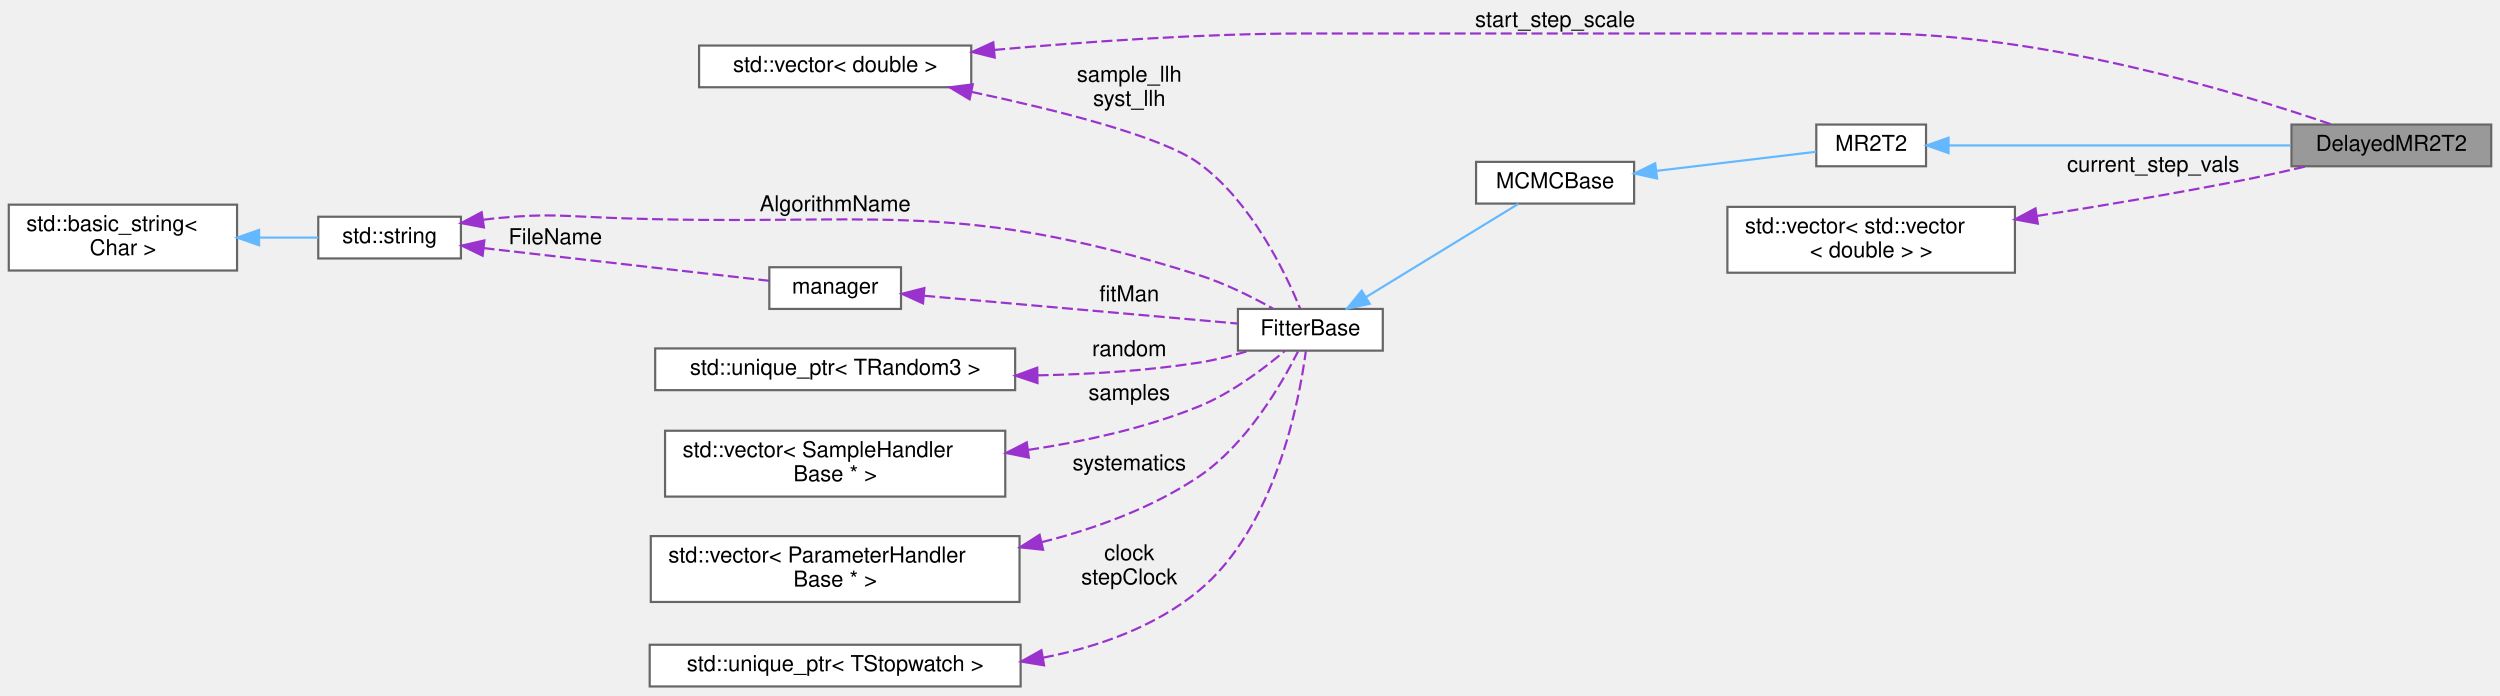
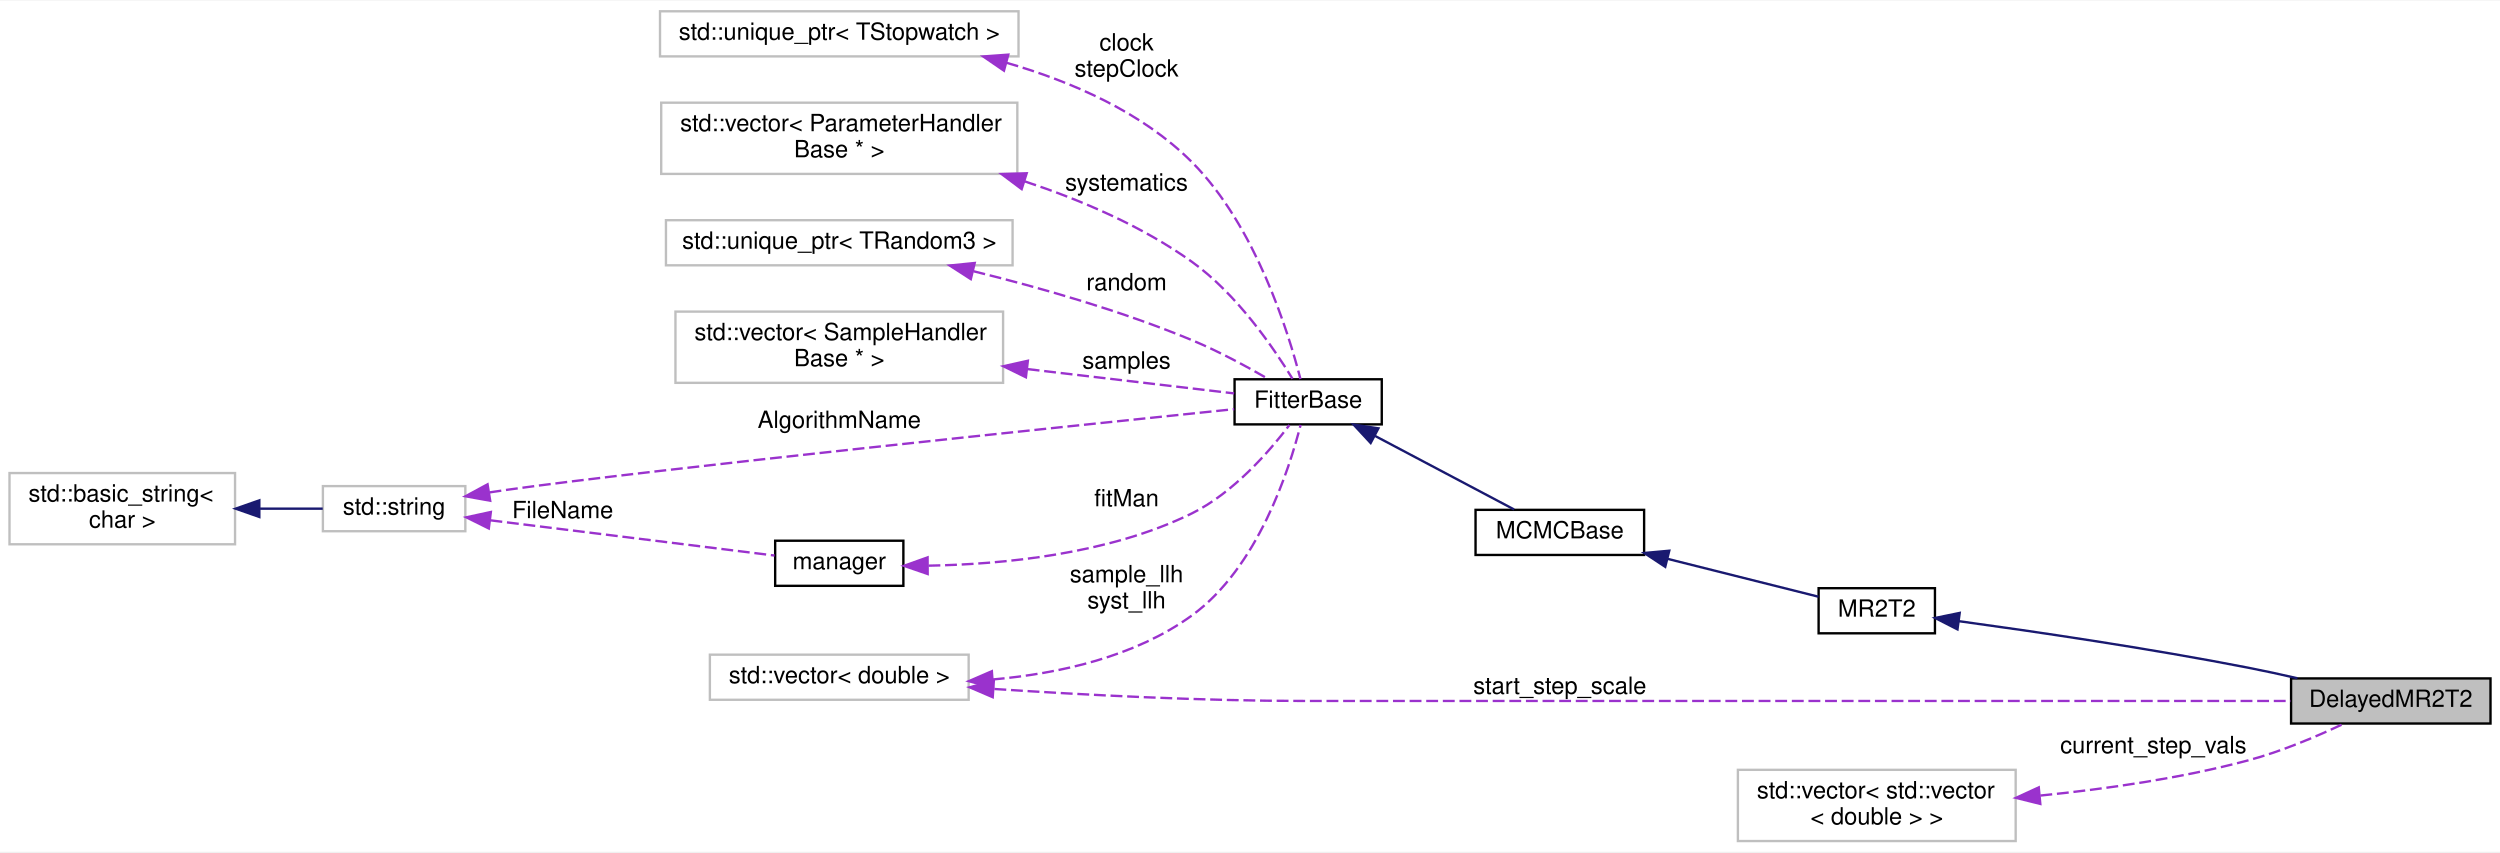
- <svg xmlns="http://www.w3.org/2000/svg" xmlns:xlink="http://www.w3.org/1999/xlink" width="1139pt" height="317pt" viewBox="0.00 0.00 1139.00 316.50">
-   <g id="graph0" class="graph" transform="scale(1 1) rotate(0) translate(4 312.5)">
+ <svg xmlns="http://www.w3.org/2000/svg" xmlns:xlink="http://www.w3.org/1999/xlink" width="1053pt" height="359pt" viewBox="0.00 0.00 1053.00 358.50">
+   <g id="graph0" class="graph" transform="scale(1 1) rotate(0) translate(4 354.5)">
+     <polygon fill="white" stroke="transparent" points="-4,4 -4,-354.5 1049,-354.5 1049,4 -4,4" />
    <g id="node1" class="node">
      <g id="a_node1">
        <a xlink:title="Implementation of delayed rejection for MR2T2.">
-           <polygon fill="#999999" stroke="#666666" points="1131,-256 1040,-256 1040,-237 1131,-237 1131,-256" />
-           <text text-anchor="middle" x="1085.5" y="-244" font-family="Helvetica,sans-Serif" font-size="10.00">DelayedMR2T2</text>
+           <polygon fill="#bfbfbf" stroke="black" points="961,-50 961,-69 1045,-69 1045,-50 961,-50" />
+           <text text-anchor="middle" x="1003" y="-57" font-family="Helvetica" font-size="10.00">DelayedMR2T2</text>
        </a>
      </g>
    </g>
    <g id="node2" class="node">
      <g id="a_node2">
        <a xlink:href="classMR2T2.html" target="_top" xlink:title="MCMC algorithm implementing the Metropolis–Rosenbluth–Rosenbluth–Teller–Teller (MR T ) method.">
-           <polygon fill="white" stroke="#666666" points="873.5,-256 823.5,-256 823.5,-237 873.5,-237 873.5,-256" />
-           <text text-anchor="middle" x="848.5" y="-244" font-family="Helvetica,sans-Serif" font-size="10.00">MR2T2</text>
+           <polygon fill="white" stroke="black" points="762,-88 762,-107 811,-107 811,-88 762,-88" />
+           <text text-anchor="middle" x="786.5" y="-95" font-family="Helvetica" font-size="10.00">MR2T2</text>
        </a>
      </g>
    </g>
    <g id="edge1" class="edge">
-       <path fill="none" stroke="#63b8ff" d="M883.85,-246.5C925.03,-246.5 994.16,-246.5 1039.56,-246.5" />
-       <polygon fill="#63b8ff" stroke="#63b8ff" points="883.76,-243 873.76,-246.5 883.76,-250 883.76,-243" />
+       <path fill="none" stroke="midnightblue" d="M821.07,-93.11C852.66,-88.79 901.21,-81.67 943,-73.5 949.72,-72.19 956.82,-70.64 963.69,-69.06" />
+       <polygon fill="midnightblue" stroke="midnightblue" points="820.49,-89.65 811.05,-94.46 821.43,-96.59 820.49,-89.65" />
    </g>
    <g id="node3" class="node">
      <g id="a_node3">
        <a xlink:href="classMCMCBase.html" target="_top" xlink:title="Base class for MCMC fitting algorithms.">
-           <polygon fill="white" stroke="#666666" points="740.5,-239 668.5,-239 668.5,-220 740.5,-220 740.5,-239" />
-           <text text-anchor="middle" x="704.5" y="-227" font-family="Helvetica,sans-Serif" font-size="10.00">MCMCBase</text>
+           <polygon fill="white" stroke="black" points="617.5,-121 617.5,-140 688.5,-140 688.5,-121 617.5,-121" />
+           <text text-anchor="middle" x="653" y="-128" font-family="Helvetica" font-size="10.00">MCMCBase</text>
        </a>
      </g>
    </g>
    <g id="edge2" class="edge">
-       <path fill="none" stroke="#63b8ff" d="M750.63,-234.9C774.8,-237.8 803.59,-241.24 823.47,-243.62" />
-       <polygon fill="#63b8ff" stroke="#63b8ff" points="750.95,-231.42 740.6,-233.7 750.11,-238.37 750.95,-231.42" />
+       <path fill="none" stroke="midnightblue" d="M698.37,-119.36C719.67,-114.02 744.32,-107.83 761.95,-103.41" />
+       <polygon fill="midnightblue" stroke="midnightblue" points="697.4,-116 688.55,-121.83 699.1,-122.79 697.4,-116" />
    </g>
    <g id="node4" class="node">
      <g id="a_node4">
        <a xlink:href="classFitterBase.html" target="_top" xlink:title="Base class for implementing fitting algorithms.">
-           <polygon fill="white" stroke="#666666" points="626,-172 560,-172 560,-153 626,-153 626,-172" />
-           <text text-anchor="middle" x="593" y="-160" font-family="Helvetica,sans-Serif" font-size="10.00">FitterBase</text>
+           <polygon fill="white" stroke="black" points="516,-176 516,-195 578,-195 578,-176 516,-176" />
+           <text text-anchor="middle" x="547" y="-183" font-family="Helvetica" font-size="10.00">FitterBase</text>
        </a>
      </g>
    </g>
    <g id="edge3" class="edge">
-       <path fill="none" stroke="#63b8ff" d="M618.45,-177.46C639.66,-190.44 669.72,-208.83 687.84,-219.92" />
-       <polygon fill="#63b8ff" stroke="#63b8ff" points="620.05,-174.33 609.69,-172.1 616.39,-180.3 620.05,-174.33" />
+       <path fill="none" stroke="midnightblue" d="M575.2,-171.12C593.65,-161.36 617.54,-148.72 633.74,-140.16" />
+       <polygon fill="midnightblue" stroke="midnightblue" points="573.32,-168.15 566.12,-175.92 576.59,-174.34 573.32,-168.15" />
    </g>
    <g id="node5" class="node">
      <g id="a_node5">
-         <a xlink:href="classmanager.html" target="_top" xlink:title="The manager class is responsible for managing configurations and settings.">
-           <polygon fill="white" stroke="#666666" points="406.5,-191 346.5,-191 346.5,-172 406.5,-172 406.5,-191" />
-           <text text-anchor="middle" x="376.5" y="-179" font-family="Helvetica,sans-Serif" font-size="10.00">manager</text>
+         <a xlink:title=" ">
+           <polygon fill="white" stroke="#bfbfbf" points="274,-331 274,-350 425,-350 425,-331 274,-331" />
+           <text text-anchor="middle" x="349.5" y="-338" font-family="Helvetica" font-size="10.00">std::unique_ptr&lt; TStopwatch &gt;</text>
        </a>
      </g>
    </g>
    <g id="edge4" class="edge">
-       <path fill="none" stroke="#9a32cd" stroke-dasharray="5,2" d="M417.07,-178C458.17,-174.35 521.71,-168.73 559.83,-165.35" />
-       <polygon fill="#9a32cd" stroke="#9a32cd" points="416.53,-174.53 406.88,-178.9 417.15,-181.5 416.53,-174.53" />
-       <text text-anchor="middle" x="510.5" y="-175.5" font-family="Helvetica,sans-Serif" font-size="10.00"> fitMan</text>
+       <path fill="none" stroke="#9a32cd" stroke-dasharray="5,2" d="M420.05,-328.28C447.35,-320.39 477.08,-307.49 498,-286.5 524.86,-259.55 538.73,-214.66 543.75,-195.1" />
+       <polygon fill="#9a32cd" stroke="#9a32cd" points="418.87,-324.98 410.13,-330.97 420.7,-331.74 418.87,-324.98" />
+       <text text-anchor="middle" x="470.5" y="-333.5" font-family="Helvetica" font-size="10.00"> clock</text>
+       <text text-anchor="middle" x="470.5" y="-322.5" font-family="Helvetica" font-size="10.00">stepClock</text>
    </g>
    <g id="node6" class="node">
      <g id="a_node6">
        <a xlink:title=" ">
-           <polygon fill="white" stroke="#666666" points="206,-214 141,-214 141,-195 206,-195 206,-214" />
-           <text text-anchor="middle" x="173.5" y="-202" font-family="Helvetica,sans-Serif" font-size="10.00">std::string</text>
+           <polygon fill="white" stroke="#bfbfbf" points="274.5,-281.5 274.5,-311.5 424.5,-311.5 424.5,-281.5 274.5,-281.5" />
+           <text text-anchor="start" x="282.5" y="-299.5" font-family="Helvetica" font-size="10.00">std::vector&lt; ParameterHandler</text>
+           <text text-anchor="middle" x="349.5" y="-288.5" font-family="Helvetica" font-size="10.00">Base * &gt;</text>
        </a>
      </g>
    </g>
-     <g id="edge12" class="edge">
-       <path fill="none" stroke="#9a32cd" stroke-dasharray="5,2" d="M216.2,-212.63C218.83,-212.97 221.45,-213.27 224,-213.5 246.13,-215.5 251.79,-214.33 274,-213.5 393.59,-209.03 427.87,-223.48 542,-187.5 553.85,-183.77 566.35,-177.52 575.89,-172.2" />
-       <polygon fill="#9a32cd" stroke="#9a32cd" points="216.48,-209.13 206.07,-211.11 215.44,-216.06 216.48,-209.13" />
-       <text text-anchor="middle" x="376.5" y="-216.5" font-family="Helvetica,sans-Serif" font-size="10.00"> AlgorithmName</text>
-     </g>
    <g id="edge5" class="edge">
-       <path fill="none" stroke="#9a32cd" stroke-dasharray="5,2" d="M216.32,-199.71C255.24,-195.26 312.23,-188.74 346.41,-184.83" />
-       <polygon fill="#9a32cd" stroke="#9a32cd" points="215.89,-196.24 206.35,-200.86 216.68,-203.2 215.89,-196.24" />
-       <text text-anchor="middle" x="249" y="-201.5" font-family="Helvetica,sans-Serif" font-size="10.00"> FileName</text>
+       <path fill="none" stroke="#9a32cd" stroke-dasharray="5,2" d="M427.64,-278.35C451.58,-270.42 477.14,-259.43 498,-244.5 516.9,-230.98 532.5,-208.16 540.4,-195.22" />
+       <polygon fill="#9a32cd" stroke="#9a32cd" points="426.33,-275.09 417.85,-281.45 428.44,-281.77 426.33,-275.09" />
+       <text text-anchor="middle" x="470.5" y="-274.5" font-family="Helvetica" font-size="10.00"> systematics</text>
    </g>
    <g id="node7" class="node">
      <g id="a_node7">
        <a xlink:title=" ">
-           <polygon fill="white" stroke="#666666" points="104,-219.5 0,-219.5 0,-189.5 104,-189.5 104,-219.5" />
-           <text text-anchor="start" x="8" y="-207.5" font-family="Helvetica,sans-Serif" font-size="10.00">std::basic_string&lt;</text>
-           <text text-anchor="middle" x="52" y="-196.5" font-family="Helvetica,sans-Serif" font-size="10.00"> Char &gt;</text>
+           <polygon fill="white" stroke="#bfbfbf" points="276.5,-243 276.5,-262 422.5,-262 422.5,-243 276.5,-243" />
+           <text text-anchor="middle" x="349.5" y="-250" font-family="Helvetica" font-size="10.00">std::unique_ptr&lt; TRandom3 &gt;</text>
        </a>
      </g>
    </g>
    <g id="edge6" class="edge">
-       <path fill="none" stroke="#63b8ff" d="M114.1,-204.5C123.41,-204.5 132.68,-204.5 141,-204.5" />
-       <polygon fill="#63b8ff" stroke="#63b8ff" points="114.03,-201 104.03,-204.5 114.03,-208 114.03,-201" />
+       <path fill="none" stroke="#9a32cd" stroke-dasharray="5,2" d="M406.06,-240.5C434.17,-233.57 468.5,-223.78 498,-211.5 509.2,-206.84 521.2,-200.34 530.4,-195" />
+       <polygon fill="#9a32cd" stroke="#9a32cd" points="404.91,-237.18 396.01,-242.92 406.55,-243.98 404.91,-237.18" />
+       <text text-anchor="middle" x="470.5" y="-232.5" font-family="Helvetica" font-size="10.00"> random</text>
    </g>
    <g id="node8" class="node">
      <g id="a_node8">
        <a xlink:title=" ">
-           <polygon fill="white" stroke="#666666" points="438.5,-292 314.5,-292 314.5,-273 438.5,-273 438.5,-292" />
-           <text text-anchor="middle" x="376.5" y="-280" font-family="Helvetica,sans-Serif" font-size="10.00">std::vector&lt; double &gt;</text>
+           <polygon fill="white" stroke="#bfbfbf" points="280.5,-193.5 280.5,-223.5 418.5,-223.5 418.5,-193.5 280.5,-193.5" />
+           <text text-anchor="start" x="288.5" y="-211.5" font-family="Helvetica" font-size="10.00">std::vector&lt; SampleHandler</text>
+           <text text-anchor="middle" x="349.5" y="-200.5" font-family="Helvetica" font-size="10.00">Base * &gt;</text>
+         </a>
+       </g>
+     </g>
+     <g id="edge7" class="edge">
+       <path fill="none" stroke="#9a32cd" stroke-dasharray="5,2" d="M428.85,-199.28C459.4,-195.69 492.6,-191.78 515.82,-189.05" />
+       <polygon fill="#9a32cd" stroke="#9a32cd" points="428.12,-195.84 418.6,-200.49 428.94,-202.8 428.12,-195.84" />
+       <text text-anchor="middle" x="470.5" y="-199.5" font-family="Helvetica" font-size="10.00"> samples</text>
+     </g>
+     <g id="node9" class="node">
+       <g id="a_node9">
+         <a xlink:title=" ">
+           <polygon fill="white" stroke="#bfbfbf" points="132,-131 132,-150 192,-150 192,-131 132,-131" />
+           <text text-anchor="middle" x="162" y="-138" font-family="Helvetica" font-size="10.00">std::string</text>
+         </a>
+       </g>
+     </g>
+     <g id="edge8" class="edge">
+       <path fill="none" stroke="#9a32cd" stroke-dasharray="5,2" d="M202.19,-147.35C204.83,-147.76 207.45,-148.14 210,-148.5 268.85,-156.74 444.83,-175.1 515.82,-182.41" />
+       <polygon fill="#9a32cd" stroke="#9a32cd" points="202.47,-143.85 192.04,-145.72 201.36,-150.76 202.47,-143.85" />
+       <text text-anchor="middle" x="349.5" y="-174.5" font-family="Helvetica" font-size="10.00"> AlgorithmName</text>
+     </g>
+     <g id="node11" class="node">
+       <g id="a_node11">
+         <a xlink:href="classmanager.html" target="_top" xlink:title="The manager class is responsible for managing configurations and settings.">
+           <polygon fill="white" stroke="black" points="322.5,-108 322.5,-127 376.5,-127 376.5,-108 322.5,-108" />
+           <text text-anchor="middle" x="349.5" y="-115" font-family="Helvetica" font-size="10.00">manager</text>
+         </a>
+       </g>
+     </g>
+     <g id="edge11" class="edge">
+       <path fill="none" stroke="#9a32cd" stroke-dasharray="5,2" d="M202.58,-135.59C238.69,-131.12 291.05,-124.62 322.24,-120.76" />
+       <polygon fill="#9a32cd" stroke="#9a32cd" points="201.89,-132.15 192.39,-136.86 202.75,-139.1 201.89,-132.15" />
+       <text text-anchor="middle" x="233" y="-136.5" font-family="Helvetica" font-size="10.00"> FileName</text>
+     </g>
+     <g id="node10" class="node">
+       <g id="a_node10">
+         <a xlink:title=" ">
+           <polygon fill="white" stroke="#bfbfbf" points="0,-125.5 0,-155.5 95,-155.5 95,-125.5 0,-125.5" />
+           <text text-anchor="start" x="8" y="-143.5" font-family="Helvetica" font-size="10.00">std::basic_string&lt;</text>
+           <text text-anchor="middle" x="47.5" y="-132.5" font-family="Helvetica" font-size="10.00"> char &gt;</text>
+         </a>
+       </g>
+     </g>
+     <g id="edge9" class="edge">
+       <path fill="none" stroke="midnightblue" d="M105.53,-140.5C114.68,-140.5 123.8,-140.5 131.93,-140.5" />
+       <polygon fill="midnightblue" stroke="midnightblue" points="105.23,-137 95.23,-140.5 105.23,-144 105.23,-137" />
+     </g>
+     <g id="edge10" class="edge">
+       <path fill="none" stroke="#9a32cd" stroke-dasharray="5,2" d="M387.07,-116.49C418.11,-117.04 463.03,-121.26 498,-138.5 515.57,-147.17 530.75,-164.7 539.11,-175.73" />
+       <polygon fill="#9a32cd" stroke="#9a32cd" points="386.74,-112.98 376.72,-116.43 386.7,-119.98 386.74,-112.98" />
+       <text text-anchor="middle" x="470.5" y="-141.5" font-family="Helvetica" font-size="10.00"> fitMan</text>
+     </g>
+     <g id="node12" class="node">
+       <g id="a_node12">
+         <a xlink:title=" ">
+           <polygon fill="white" stroke="#bfbfbf" points="295,-60 295,-79 404,-79 404,-60 295,-60" />
+           <text text-anchor="middle" x="349.5" y="-67" font-family="Helvetica" font-size="10.00">std::vector&lt; double &gt;</text>
        </a>
      </g>
    </g>
    <g id="edge14" class="edge">
-       <path fill="none" stroke="#9a32cd" stroke-dasharray="5,2" d="M448.96,-290C490.63,-293.75 544.24,-297.5 592,-297.5 592,-297.5 592,-297.5 849.5,-297.5 926.73,-297.5 1015.07,-270.87 1058.12,-256.09" />
-       <polygon fill="#9a32cd" stroke="#9a32cd" points="449.19,-286.51 438.91,-289.08 448.54,-293.48 449.19,-286.51" />
-       <text text-anchor="middle" x="704.5" y="-300.5" font-family="Helvetica,sans-Serif" font-size="10.00"> start_step_scale</text>
+       <path fill="none" stroke="#9a32cd" stroke-dasharray="5,2" d="M414.84,-64.55C452.95,-62.03 502.2,-59.5 546,-59.5 546,-59.5 546,-59.5 787.5,-59.5 847.83,-59.5 917.7,-59.5 960.88,-59.5" />
+       <polygon fill="#9a32cd" stroke="#9a32cd" points="414.14,-61.09 404.4,-65.26 414.61,-68.07 414.14,-61.09" />
+       <text text-anchor="middle" x="653" y="-62.5" font-family="Helvetica" font-size="10.00"> start_step_scale</text>
    </g>
-     <g id="edge7" class="edge">
-       <path fill="none" stroke="#9a32cd" stroke-dasharray="5,2" d="M438.56,-270.9C478.14,-262.5 525.31,-250.54 542,-238.5 566.08,-221.12 581.76,-188.28 588.39,-172.06" />
-       <polygon fill="#9a32cd" stroke="#9a32cd" points="437.76,-267.49 428.69,-272.96 439.19,-274.34 437.76,-267.49" />
-       <text text-anchor="middle" x="510.5" y="-275.5" font-family="Helvetica,sans-Serif" font-size="10.00"> sample_llh</text>
-       <text text-anchor="middle" x="510.5" y="-264.5" font-family="Helvetica,sans-Serif" font-size="10.00">syst_llh</text>
-     </g>
-     <g id="node9" class="node">
-       <g id="a_node9">
-         <a xlink:title=" ">
-           <polygon fill="white" stroke="#666666" points="454,-116.5 299,-116.5 299,-86.5 454,-86.5 454,-116.5" />
-           <text text-anchor="start" x="307" y="-104.5" font-family="Helvetica,sans-Serif" font-size="10.00">std::vector&lt; SampleHandler</text>
-           <text text-anchor="middle" x="376.5" y="-93.5" font-family="Helvetica,sans-Serif" font-size="10.00">Base * &gt;</text>
-         </a>
-       </g>
-     </g>
-     <g id="edge8" class="edge">
-       <path fill="none" stroke="#9a32cd" stroke-dasharray="5,2" d="M464.45,-107.77C490.08,-111.59 517.74,-117.7 542,-127.5 556.93,-133.53 571.76,-144.74 581.34,-152.85" />
-       <polygon fill="#9a32cd" stroke="#9a32cd" points="464.75,-104.28 454.36,-106.37 463.79,-111.21 464.75,-104.28" />
-       <text text-anchor="middle" x="510.5" y="-130.5" font-family="Helvetica,sans-Serif" font-size="10.00"> samples</text>
-     </g>
-     <g id="node10" class="node">
-       <g id="a_node10">
-         <a xlink:title=" ">
-           <polygon fill="white" stroke="#666666" points="460.5,-68.5 292.5,-68.5 292.5,-38.5 460.5,-38.5 460.5,-68.5" />
-           <text text-anchor="start" x="300.5" y="-56.5" font-family="Helvetica,sans-Serif" font-size="10.00">std::vector&lt; ParameterHandler</text>
-           <text text-anchor="middle" x="376.5" y="-45.5" font-family="Helvetica,sans-Serif" font-size="10.00">Base * &gt;</text>
-         </a>
-       </g>
-     </g>
-     <g id="edge9" class="edge">
-       <path fill="none" stroke="#9a32cd" stroke-dasharray="5,2" d="M470.47,-65.7C495.15,-71.92 520.81,-81.32 542,-95.5 563.95,-110.19 579.96,-137.86 587.38,-152.62" />
-       <polygon fill="#9a32cd" stroke="#9a32cd" points="471.24,-62.29 460.7,-63.39 469.63,-69.1 471.24,-62.29" />
-       <text text-anchor="middle" x="510.5" y="-98.5" font-family="Helvetica,sans-Serif" font-size="10.00"> systematics</text>
-     </g>
-     <g id="node11" class="node">
-       <g id="a_node11">
-         <a xlink:title=" ">
-           <polygon fill="white" stroke="#666666" points="461,-19 292,-19 292,0 461,0 461,-19" />
-           <text text-anchor="middle" x="376.5" y="-7" font-family="Helvetica,sans-Serif" font-size="10.00">std::unique_ptr&lt; TStopwatch &gt;</text>
-         </a>
-       </g>
-     </g>
-     <g id="edge10" class="edge">
-       <path fill="none" stroke="#9a32cd" stroke-dasharray="5,2" d="M471.2,-13.1C496.39,-18.02 522.12,-27.14 542,-43.5 576.96,-72.26 587.88,-129.72 590.93,-152.69" />
-       <polygon fill="#9a32cd" stroke="#9a32cd" points="471.67,-9.63 461.22,-11.35 470.47,-16.52 471.67,-9.63" />
-       <text text-anchor="middle" x="510.5" y="-57.5" font-family="Helvetica,sans-Serif" font-size="10.00"> clock</text>
-       <text text-anchor="middle" x="510.5" y="-46.5" font-family="Helvetica,sans-Serif" font-size="10.00">stepClock</text>
-     </g>
-     <g id="node12" class="node">
-       <g id="a_node12">
-         <a xlink:title=" ">
-           <polygon fill="white" stroke="#666666" points="458.5,-154 294.5,-154 294.5,-135 458.5,-135 458.5,-154" />
-           <text text-anchor="middle" x="376.5" y="-142" font-family="Helvetica,sans-Serif" font-size="10.00">std::unique_ptr&lt; TRandom3 &gt;</text>
-         </a>
-       </g>
-     </g>
-     <g id="edge11" class="edge">
-       <path fill="none" stroke="#9a32cd" stroke-dasharray="5,2" d="M468.76,-141.74C492.7,-142.22 518.42,-143.82 542,-147.5 549.61,-148.69 557.68,-150.74 565.06,-152.95" />
-       <polygon fill="#9a32cd" stroke="#9a32cd" points="468.67,-138.24 458.62,-141.6 468.57,-145.24 468.67,-138.24" />
-       <text text-anchor="middle" x="510.5" y="-150.5" font-family="Helvetica,sans-Serif" font-size="10.00"> random</text>
+     <g id="edge12" class="edge">
+       <path fill="none" stroke="#9a32cd" stroke-dasharray="5,2" d="M414.15,-68.56C442.13,-71.03 474.01,-78.09 498,-95.5 525.81,-115.67 539.03,-156.96 543.81,-175.77" />
+       <polygon fill="#9a32cd" stroke="#9a32cd" points="414.27,-65.06 404.05,-67.84 413.77,-72.04 414.27,-65.06" />
+       <text text-anchor="middle" x="470.5" y="-109.5" font-family="Helvetica" font-size="10.00"> sample_llh</text>
+       <text text-anchor="middle" x="470.5" y="-98.5" font-family="Helvetica" font-size="10.00">syst_llh</text>
    </g>
    <g id="node13" class="node">
      <g id="a_node13">
        <a xlink:title=" ">
-           <polygon fill="white" stroke="#666666" points="914,-218.5 783,-218.5 783,-188.5 914,-188.5 914,-218.5" />
-           <text text-anchor="start" x="791" y="-206.5" font-family="Helvetica,sans-Serif" font-size="10.00">std::vector&lt; std::vector</text>
-           <text text-anchor="middle" x="848.5" y="-195.5" font-family="Helvetica,sans-Serif" font-size="10.00">&lt; double &gt; &gt;</text>
+           <polygon fill="white" stroke="#bfbfbf" points="728,-0.5 728,-30.5 845,-30.5 845,-0.5 728,-0.5" />
+           <text text-anchor="start" x="736" y="-18.5" font-family="Helvetica" font-size="10.00">std::vector&lt; std::vector</text>
+           <text text-anchor="middle" x="786.5" y="-7.5" font-family="Helvetica" font-size="10.00">&lt; double &gt; &gt;</text>
        </a>
      </g>
    </g>
    <g id="edge13" class="edge">
-       <path fill="none" stroke="#9a32cd" stroke-dasharray="5,2" d="M924.13,-214.37C954.57,-219.13 990.06,-225.09 1022,-231.5 1029.99,-233.1 1038.5,-235.01 1046.59,-236.92" />
-       <polygon fill="#9a32cd" stroke="#9a32cd" points="924.43,-210.87 914.01,-212.8 923.36,-217.79 924.43,-210.87" />
-       <text text-anchor="middle" x="977" y="-234.5" font-family="Helvetica,sans-Serif" font-size="10.00"> current_step_vals</text>
+       <path fill="none" stroke="#9a32cd" stroke-dasharray="5,2" d="M855.41,-19.66C882.93,-22.41 914.81,-26.96 943,-34.5 956.86,-38.21 971.74,-44.52 983.08,-49.88" />
+       <polygon fill="#9a32cd" stroke="#9a32cd" points="855.38,-16.14 845.1,-18.69 854.73,-23.11 855.38,-16.14" />
+       <text text-anchor="middle" x="903" y="-37.5" font-family="Helvetica" font-size="10.00"> current_step_vals</text>
    </g>
  </g>
</svg>
